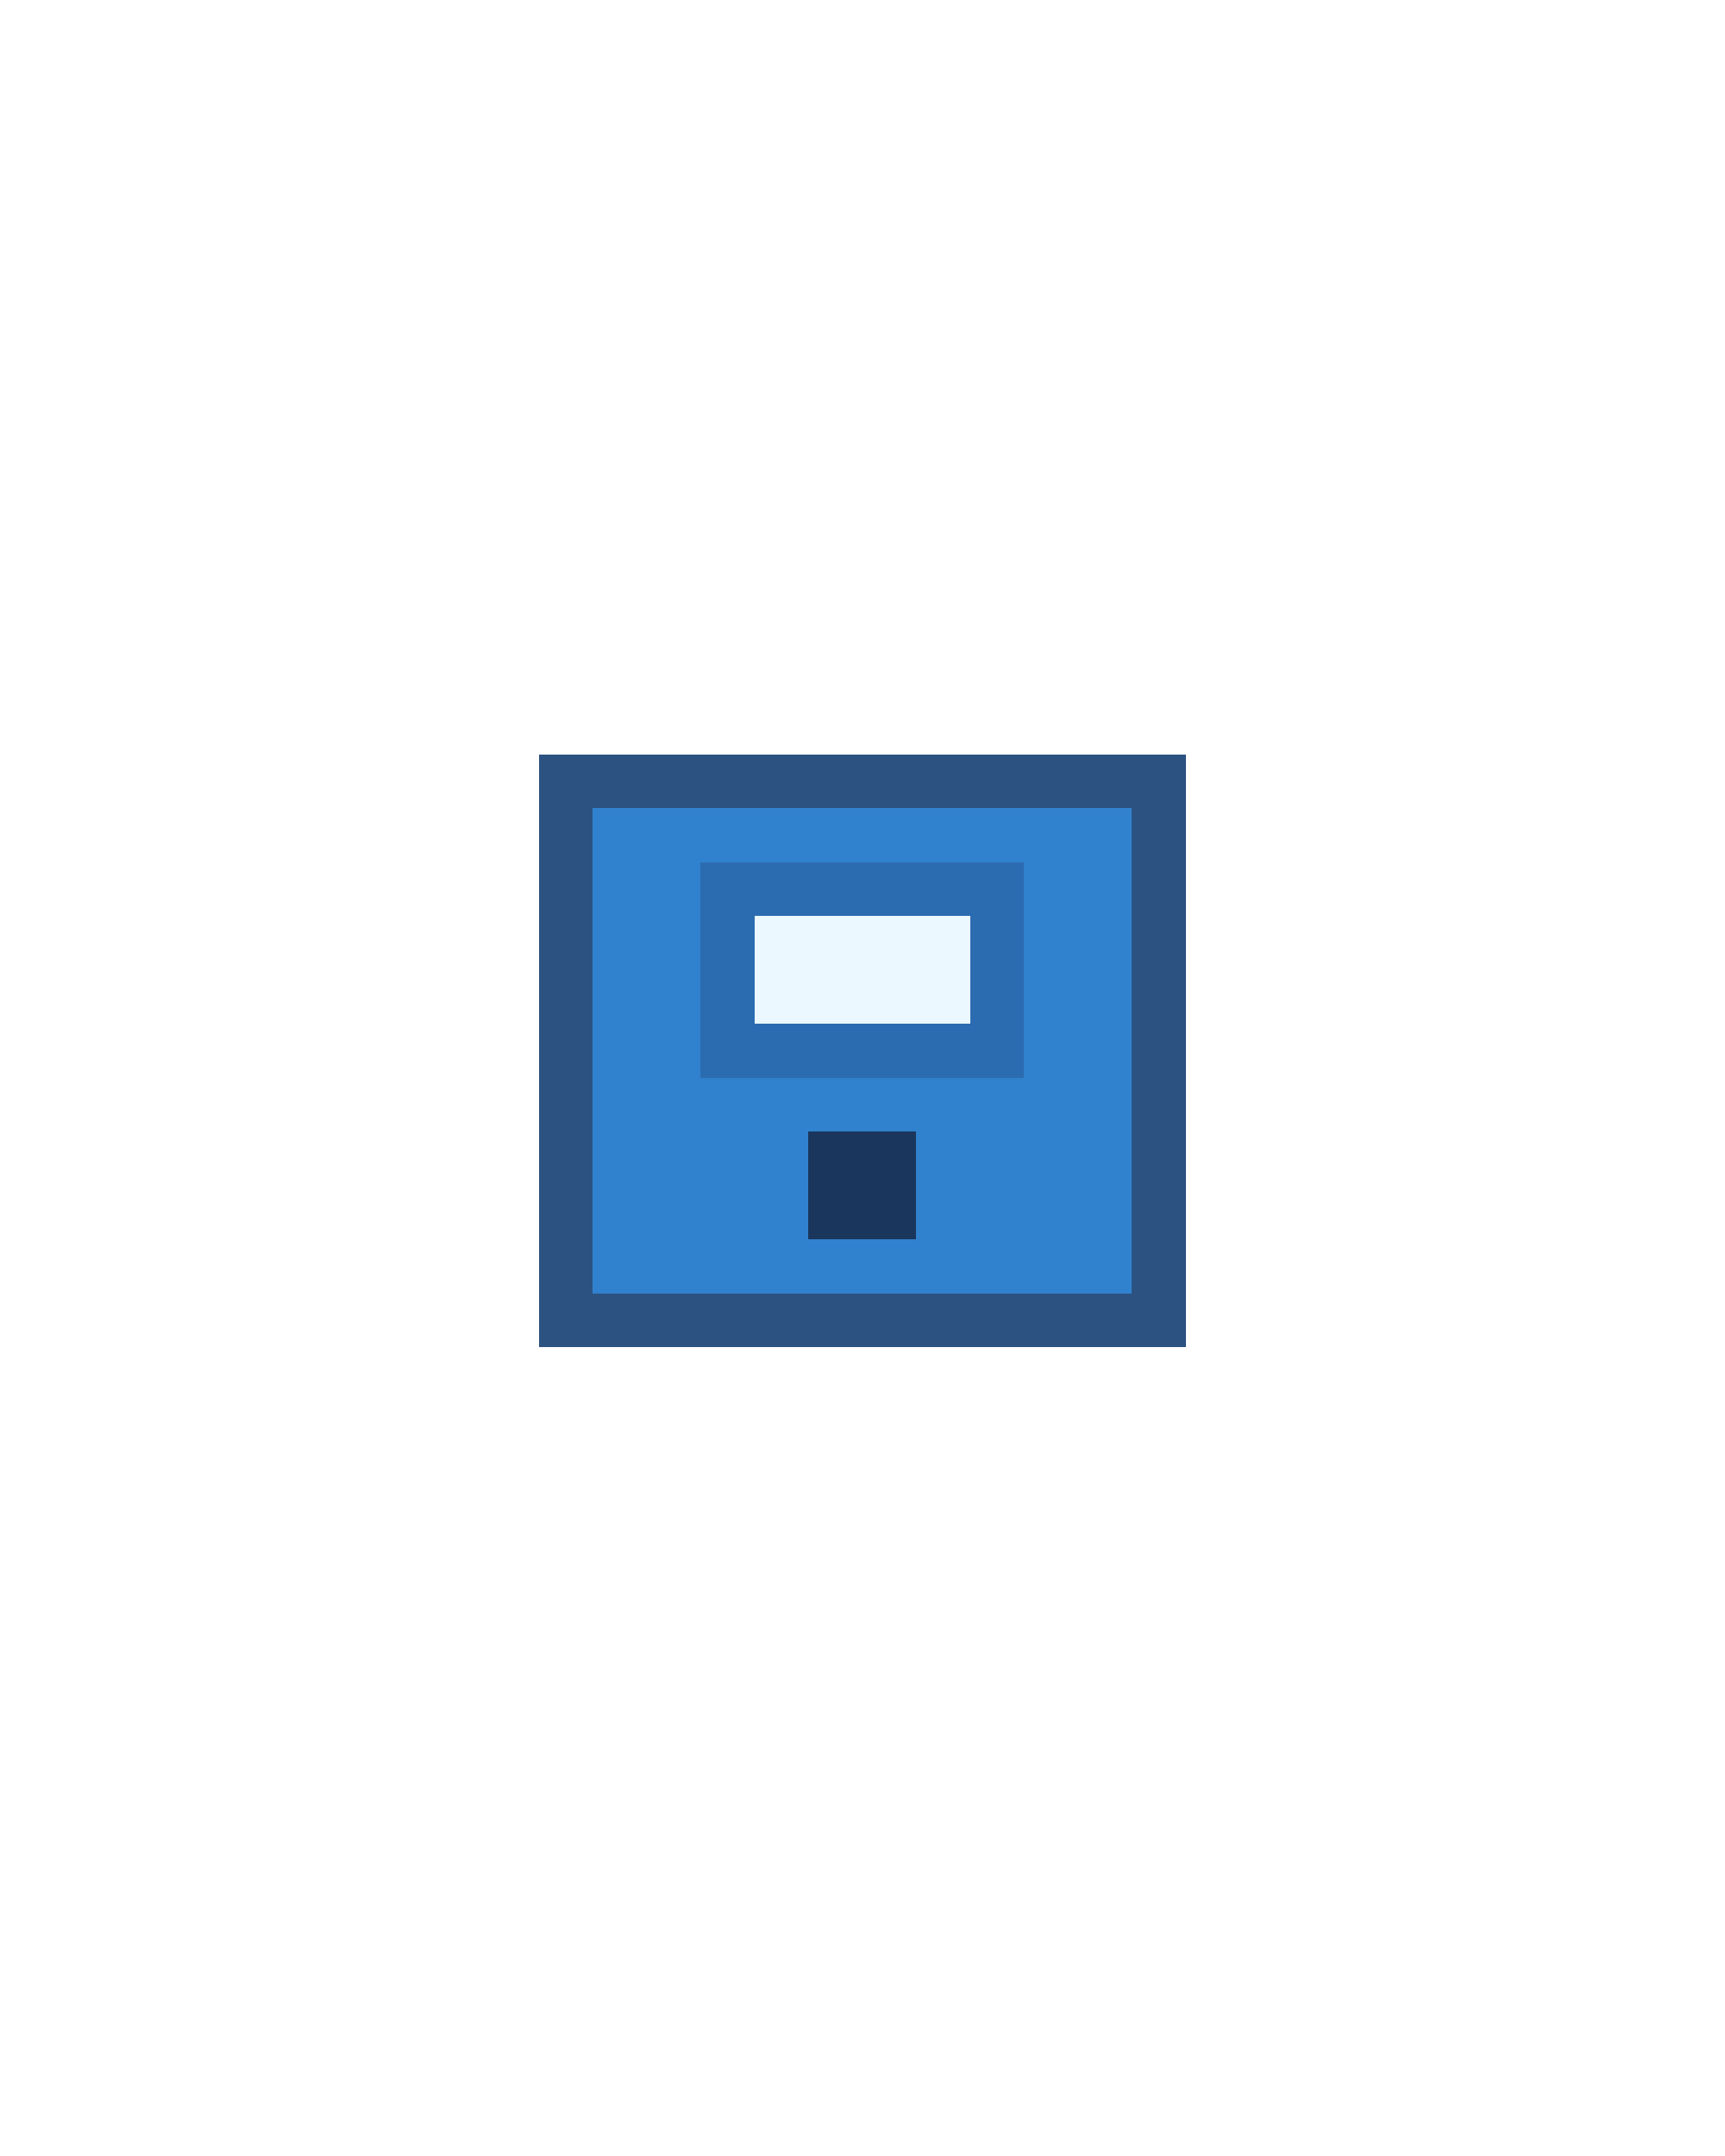
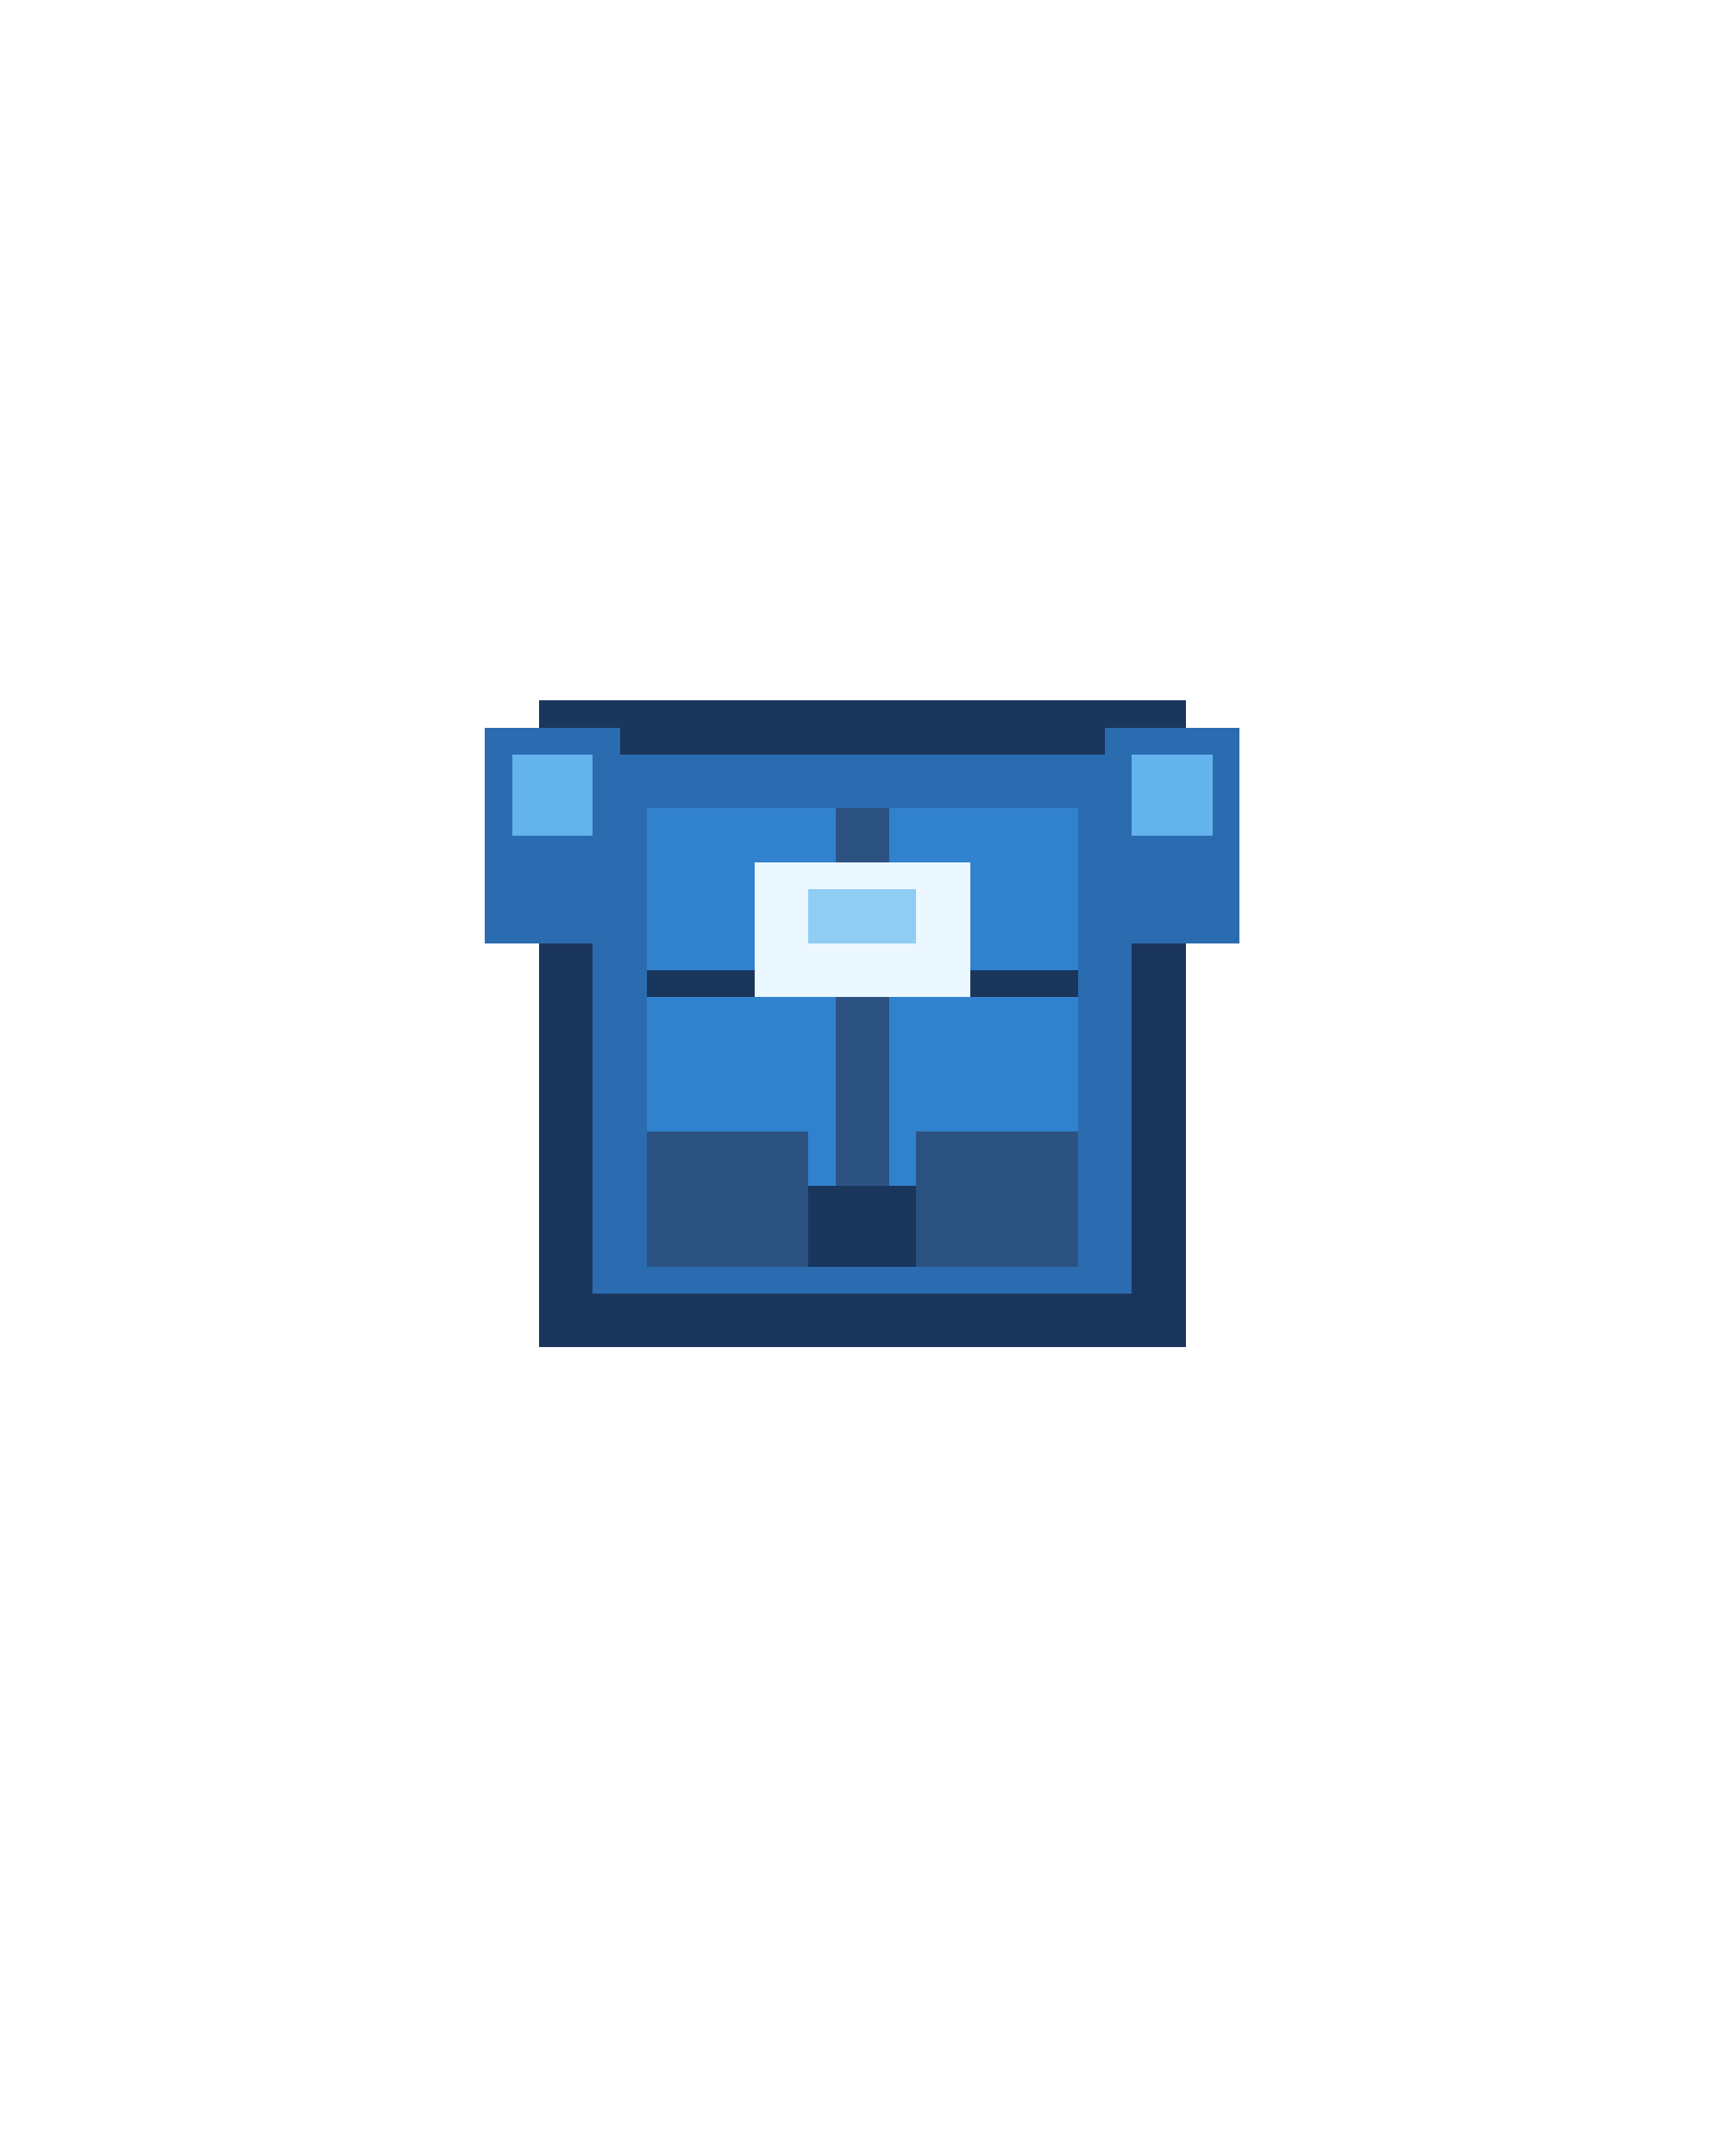
<svg xmlns="http://www.w3.org/2000/svg" viewBox="0 0 64 80" shape-rendering="crispEdges">
-   <rect x="20" y="28" width="24" height="22" fill="#2c5282" />
-   <rect x="22" y="30" width="20" height="18" fill="#3182ce" />
-   <rect x="26" y="32" width="12" height="8" fill="#2b6cb0" />
-   <rect x="28" y="34" width="8" height="4" fill="#ebf8ff" />
-   <rect x="30" y="42" width="4" height="4" fill="#1a365d" />
+   <rect x="20" y="26" width="24" height="24" fill="#1a365d" />
+   <rect x="22" y="28" width="20" height="20" fill="#2b6cb0" />
+   <rect x="24" y="30" width="16" height="16" fill="#3182ce" />
+   <rect x="24" y="36" width="16" height="1" fill="#1a365d" />
+   <rect x="31" y="30" width="2" height="16" fill="#2c5282" />
+   <rect x="28" y="32" width="8" height="5" fill="#ebf8ff" />
+   <rect x="30" y="33" width="4" height="2" fill="#90cdf4" />
+   <rect x="24" y="42" width="6" height="5" fill="#2c5282" />
+   <rect x="34" y="42" width="6" height="5" fill="#2c5282" />
+   <rect x="30" y="44" width="4" height="3" fill="#1a365d" />
+   <rect x="18" y="27" width="5" height="8" fill="#2b6cb0" />
+   <rect x="41" y="27" width="5" height="8" fill="#2b6cb0" />
+   <rect x="19" y="28" width="3" height="3" fill="#63b3ed" />
+   <rect x="42" y="28" width="3" height="3" fill="#63b3ed" />
</svg>
